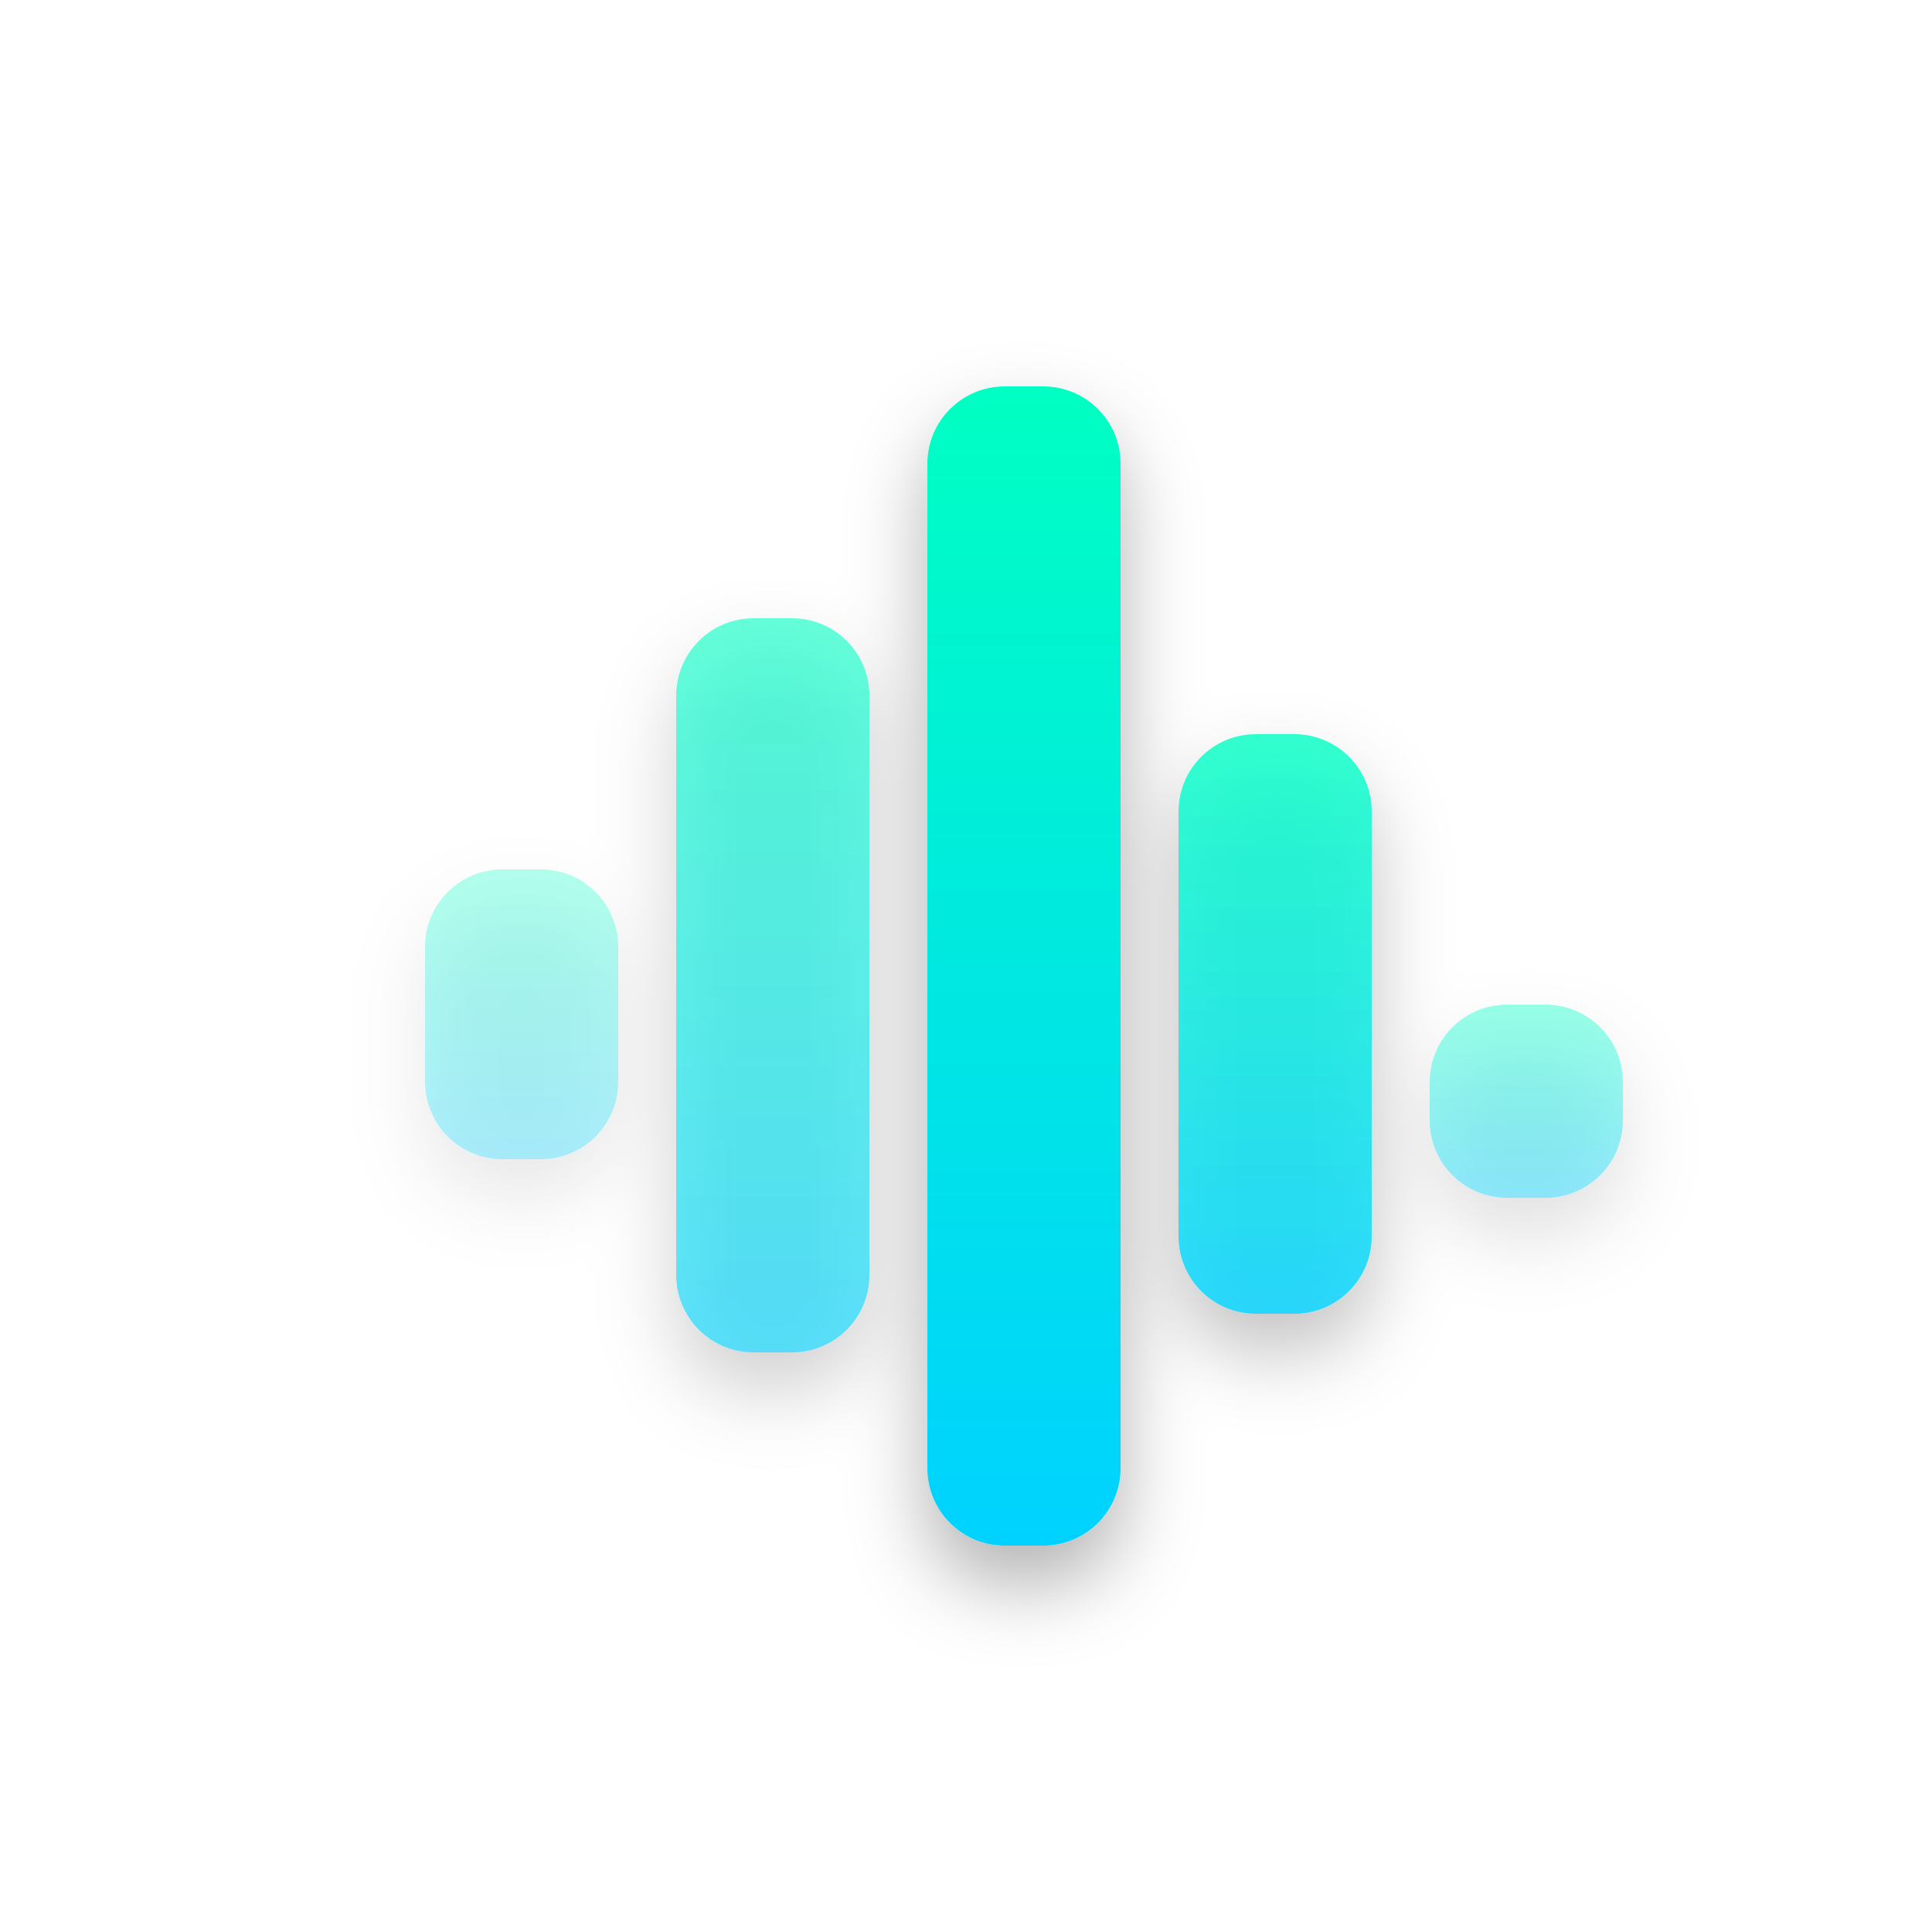
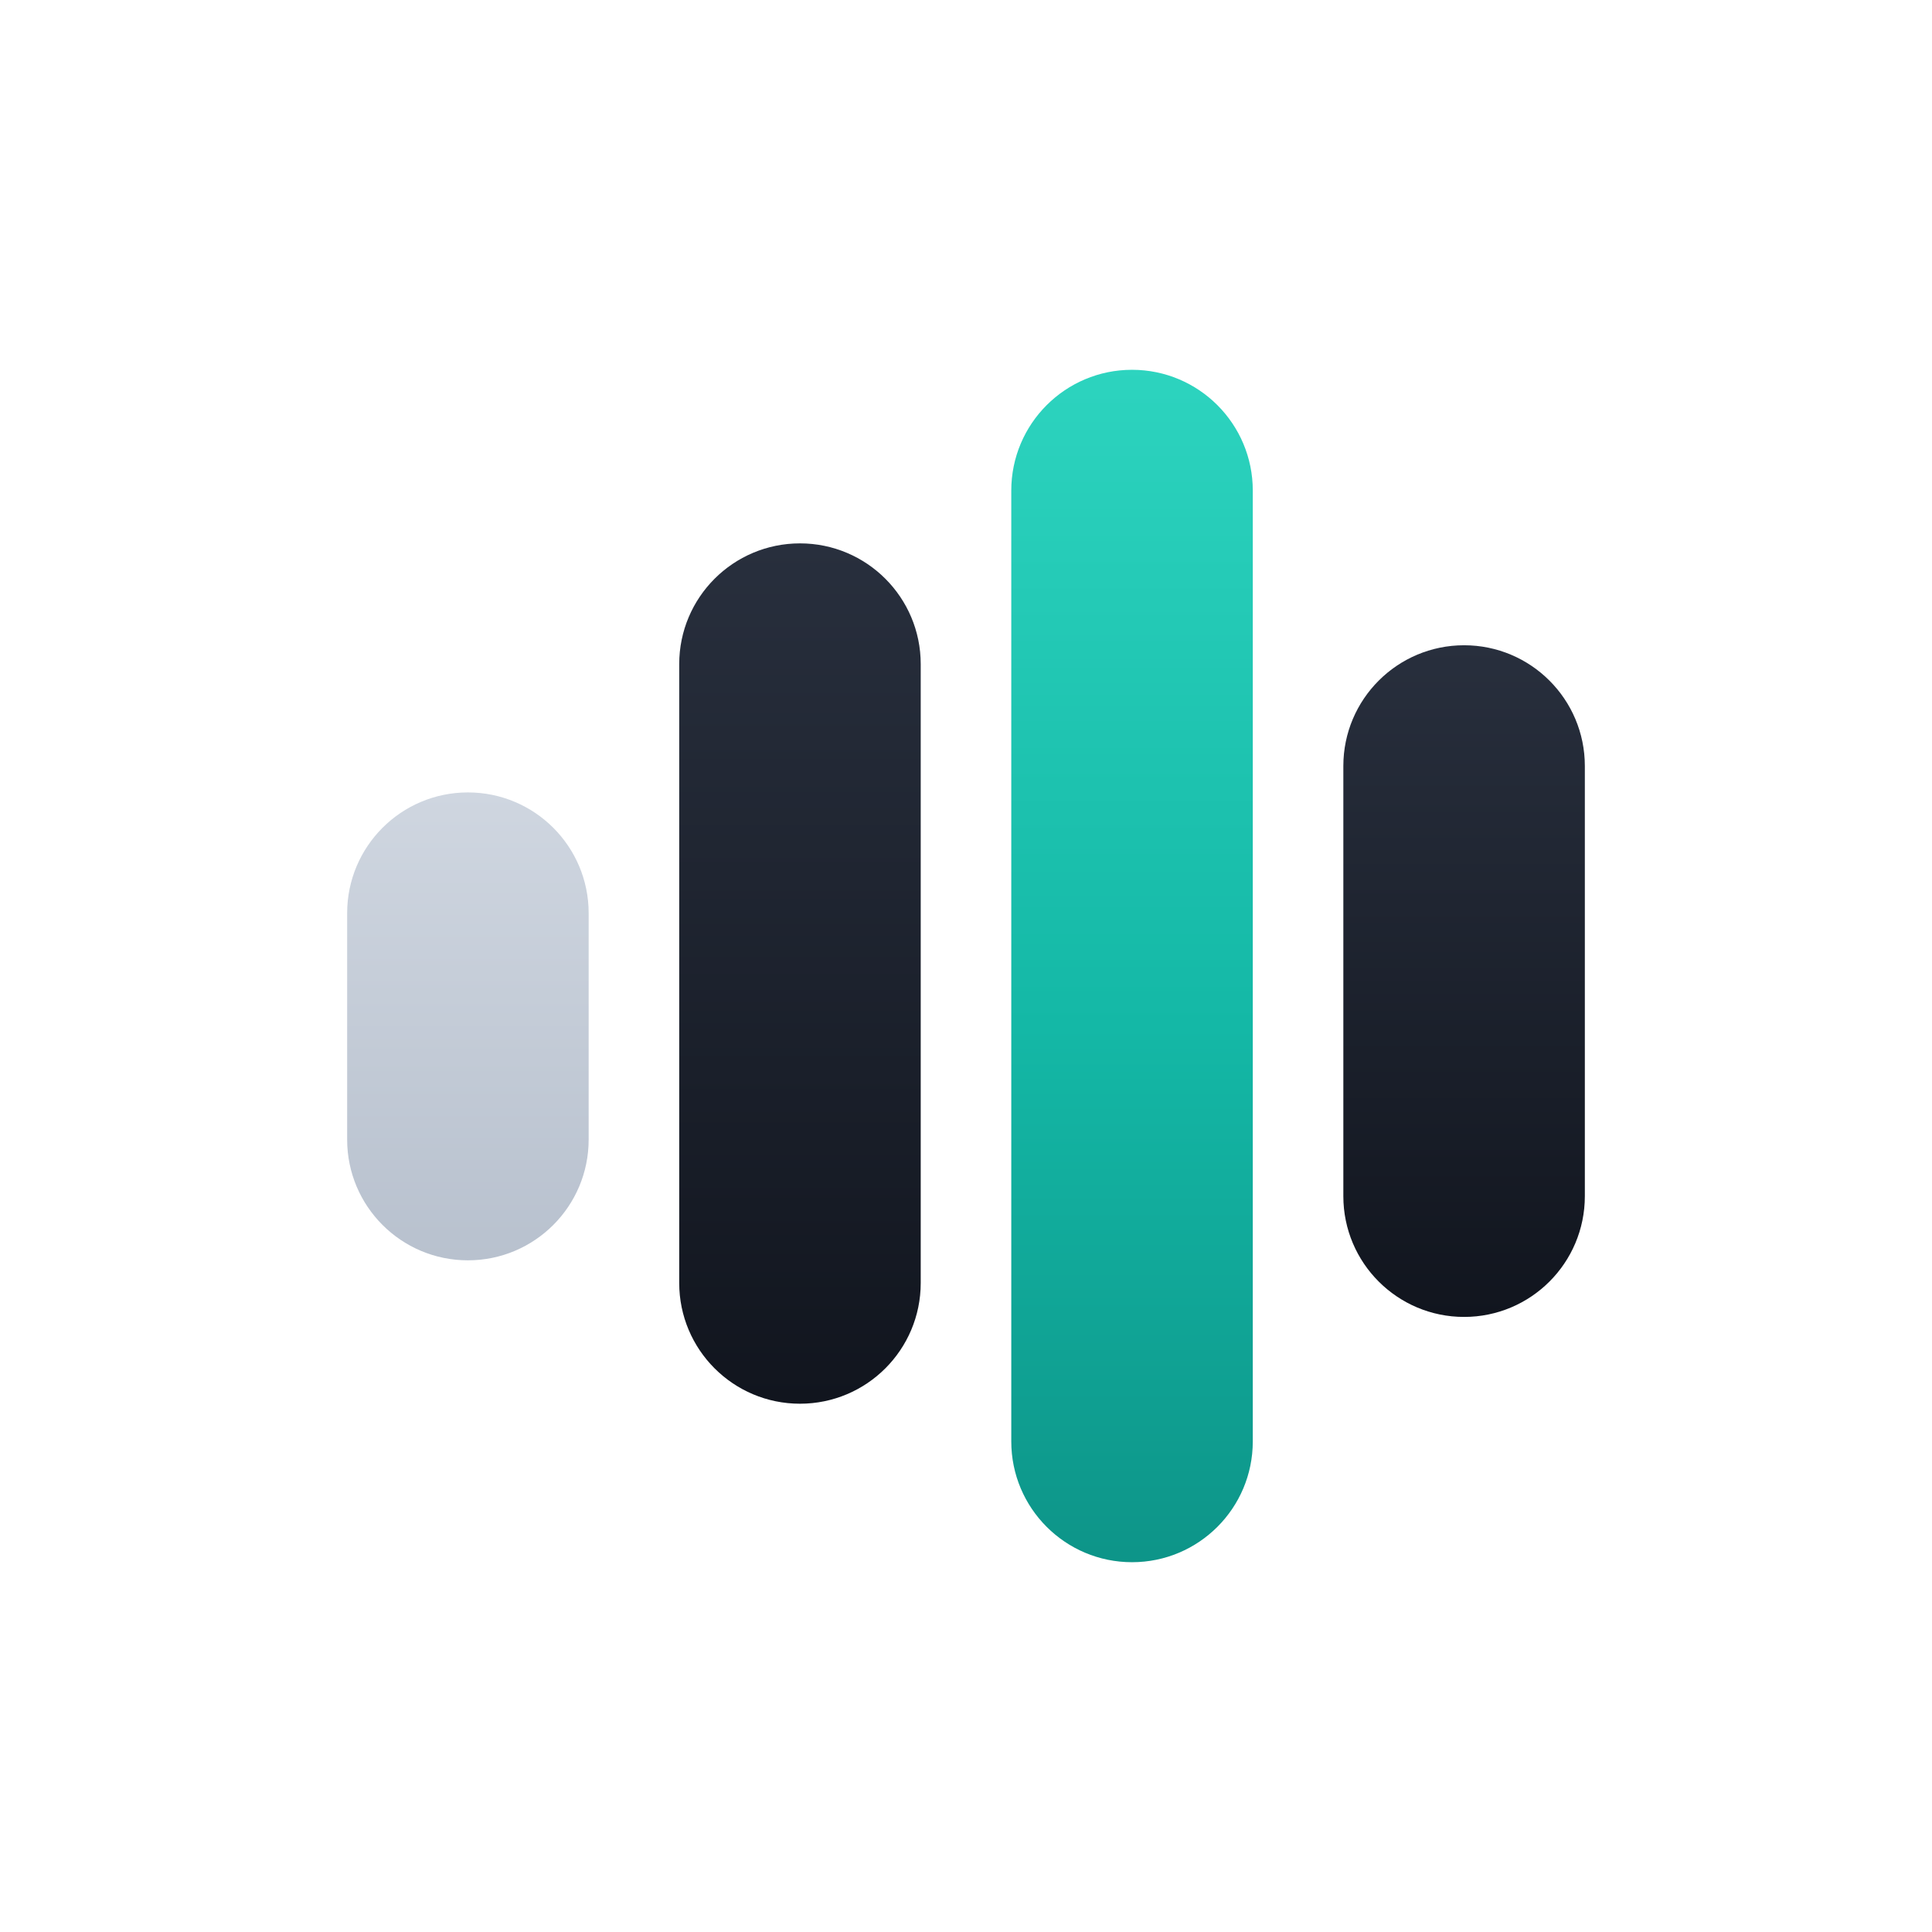
- <svg xmlns="http://www.w3.org/2000/svg" viewBox="0 0 100 100">
+ <svg xmlns="http://www.w3.org/2000/svg" viewBox="0 0 1024 1024" width="1024" height="1024">
  <defs>
-     <linearGradient id="mainGradient" x1="0%" y1="0%" x2="0%" y2="100%">
-       <stop offset="0%" stop-color="#00FFC2" />
-       <stop offset="100%" stop-color="#00D2FF" />
+     <linearGradient id="barStone" x1="0%" y1="0%" x2="0%" y2="100%">
+       <stop offset="0%" stop-color="#CFD6E0" />
+       <stop offset="100%" stop-color="#B8C1CE" />
    </linearGradient>
-     <filter id="softShadow" x="-20%" y="-20%" width="140%" height="140%">
-       <feGaussianBlur in="SourceAlpha" stdDeviation="2" />
-       <feOffset dx="0" dy="2" result="offsetblur" />
-       <feComponentTransfer>
-         <feFuncA type="linear" slope="0.3" />
-       </feComponentTransfer>
-       <feMerge>
-         <feMergeNode />
-         <feMergeNode in="SourceGraphic" />
-       </feMerge>
-     </filter>
+     <linearGradient id="barInk" x1="0%" y1="0%" x2="0%" y2="100%">
+       <stop offset="0%" stop-color="#282F3D" />
+       <stop offset="100%" stop-color="#11151E" />
+     </linearGradient>
+     <linearGradient id="barTeal" x1="0%" y1="0%" x2="0%" y2="100%">
+       <stop offset="0%" stop-color="#2DD4BF" />
+       <stop offset="55%" stop-color="#14B8A6" />
+       <stop offset="100%" stop-color="#0D9488" />
+     </linearGradient>
  </defs>
-   <g filter="url(#softShadow)">
-     <rect x="22" y="45" width="10" height="15" rx="4" fill="url(#mainGradient)" opacity="0.3" />
-     <rect x="35" y="32" width="10" height="38" rx="4" fill="url(#mainGradient)" opacity="0.6" />
-     <rect x="48" y="20" width="10" height="60" rx="4" fill="url(#mainGradient)" />
-     <rect x="61" y="38" width="10" height="30" rx="4" fill="url(#mainGradient)" opacity="0.8" />
-     <rect x="74" y="52" width="10" height="10" rx="4" fill="url(#mainGradient)" opacity="0.4" />
+   <g>
+     <rect x="184" y="420" width="128" height="248" rx="64" fill="url(#barStone)" />
+     <rect x="360" y="288" width="128" height="456" rx="64" fill="url(#barInk)" />
+     <rect x="536" y="196" width="128" height="632" rx="64" fill="url(#barTeal)" />
+     <rect x="712" y="342" width="128" height="356" rx="64" fill="url(#barInk)" />
  </g>
</svg>
